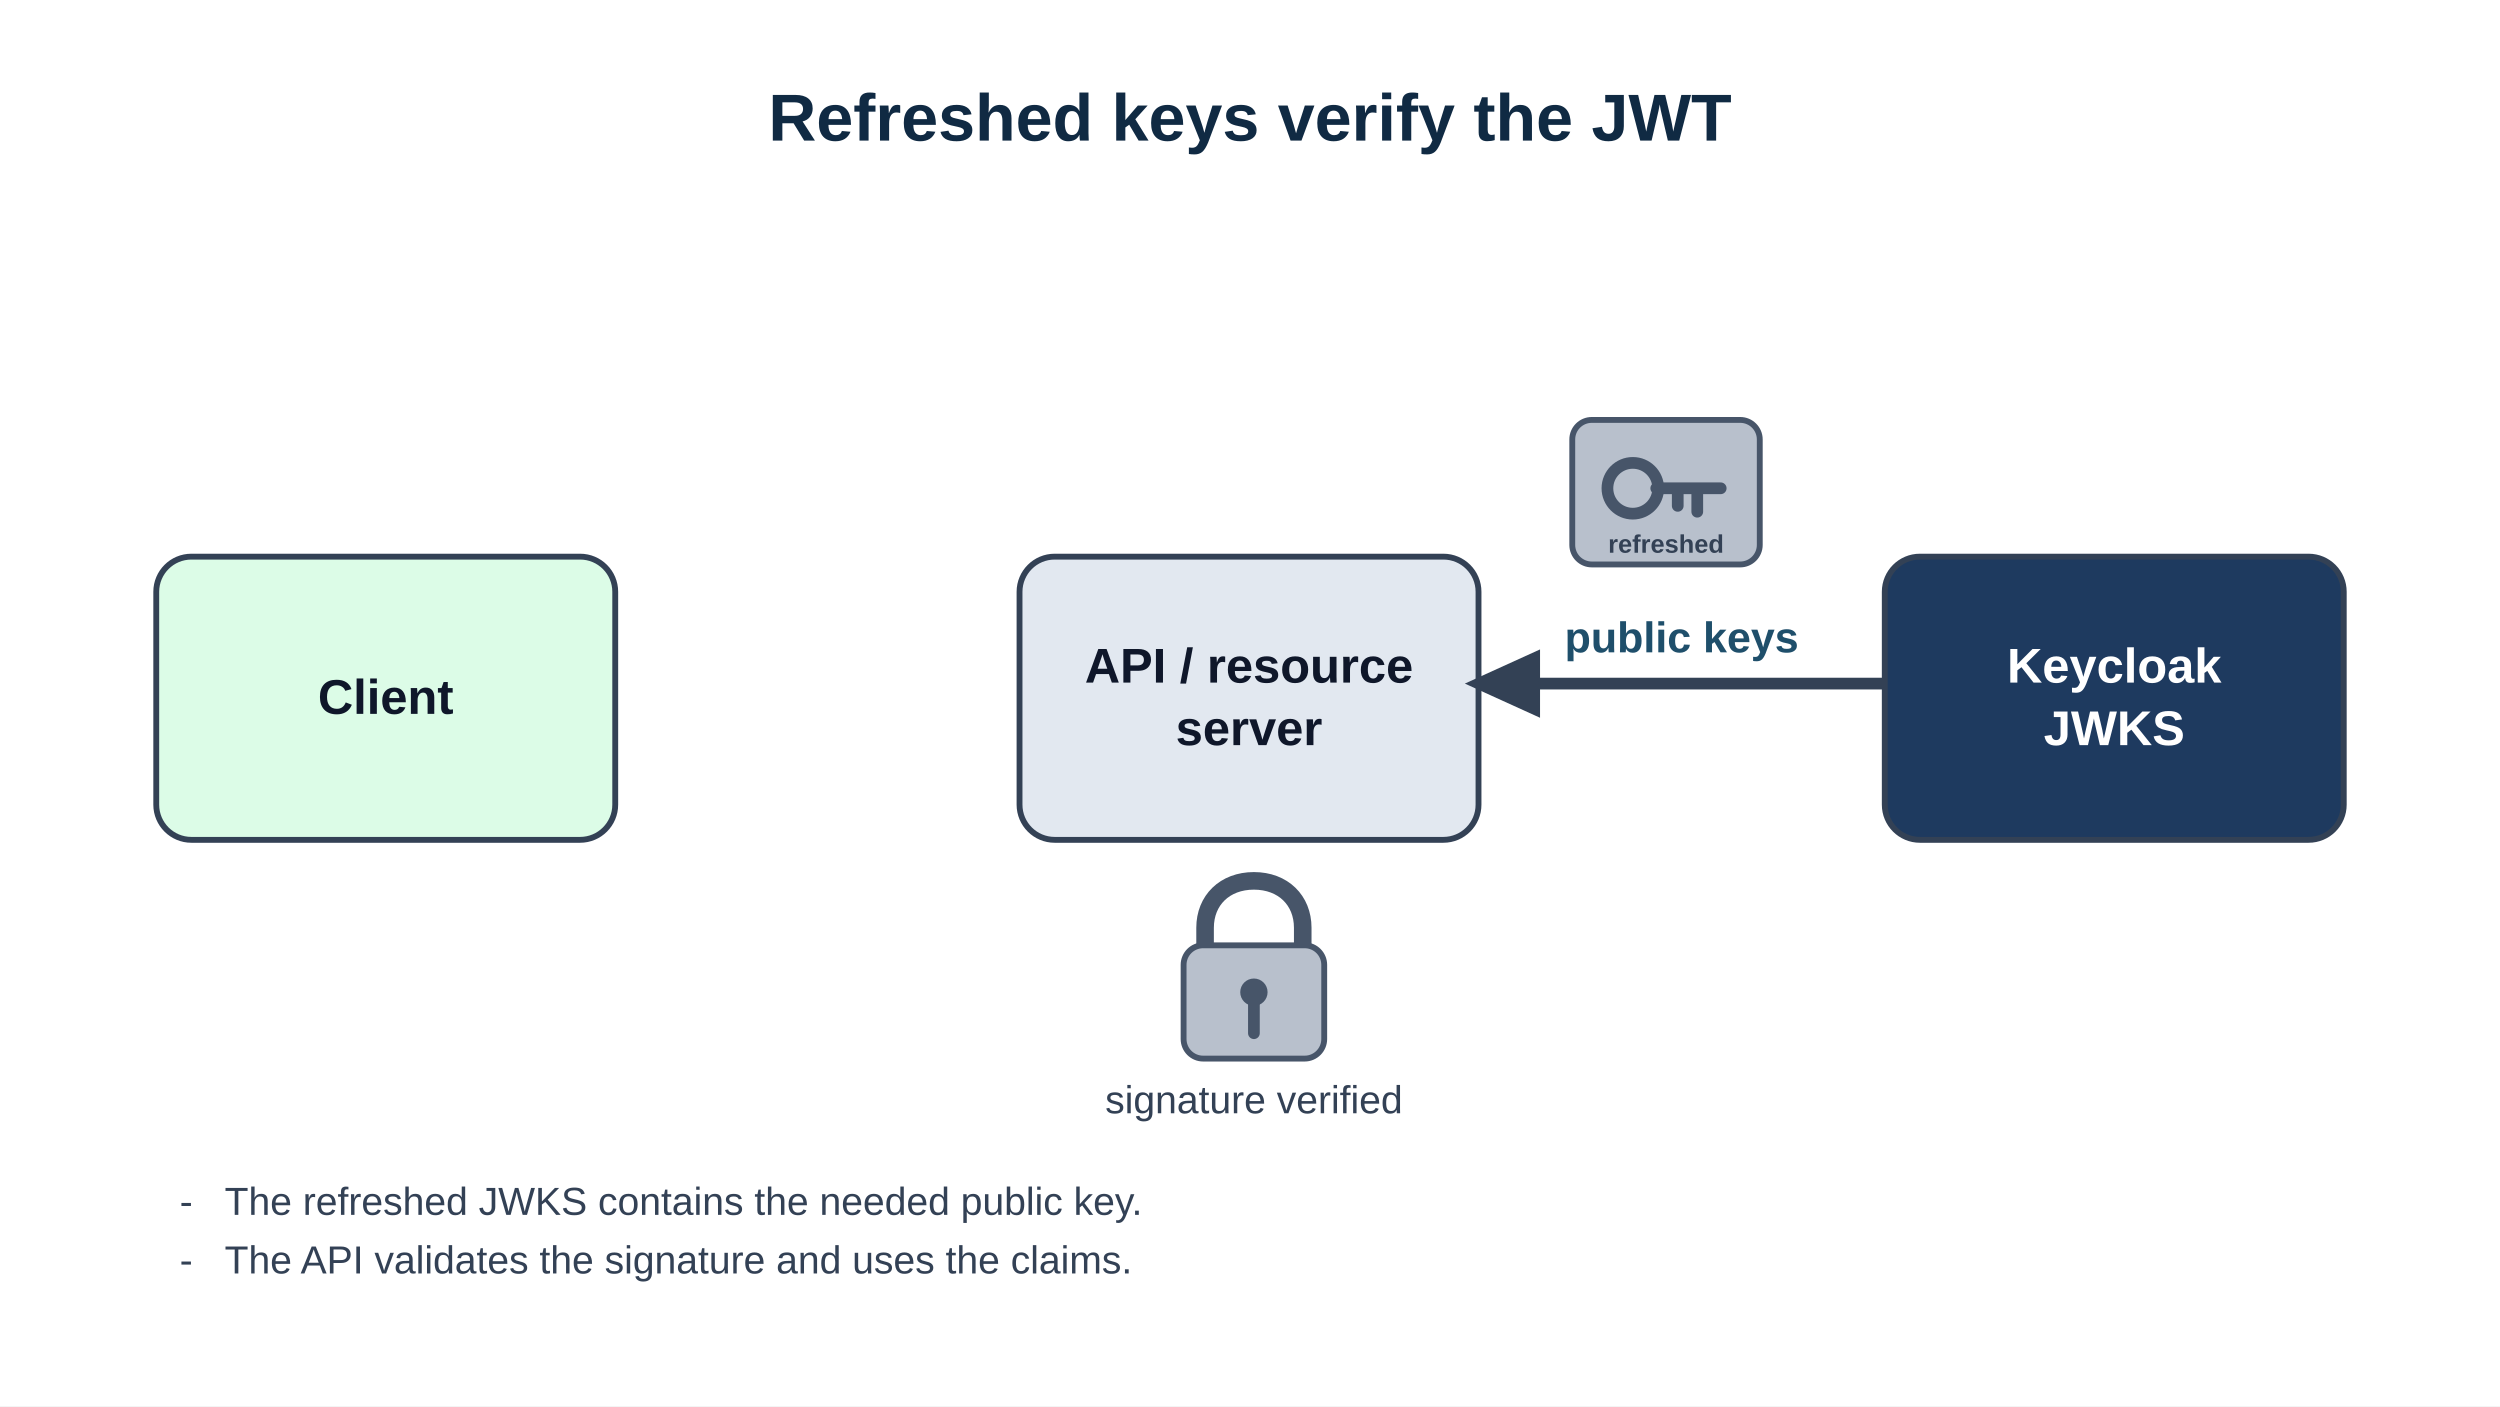
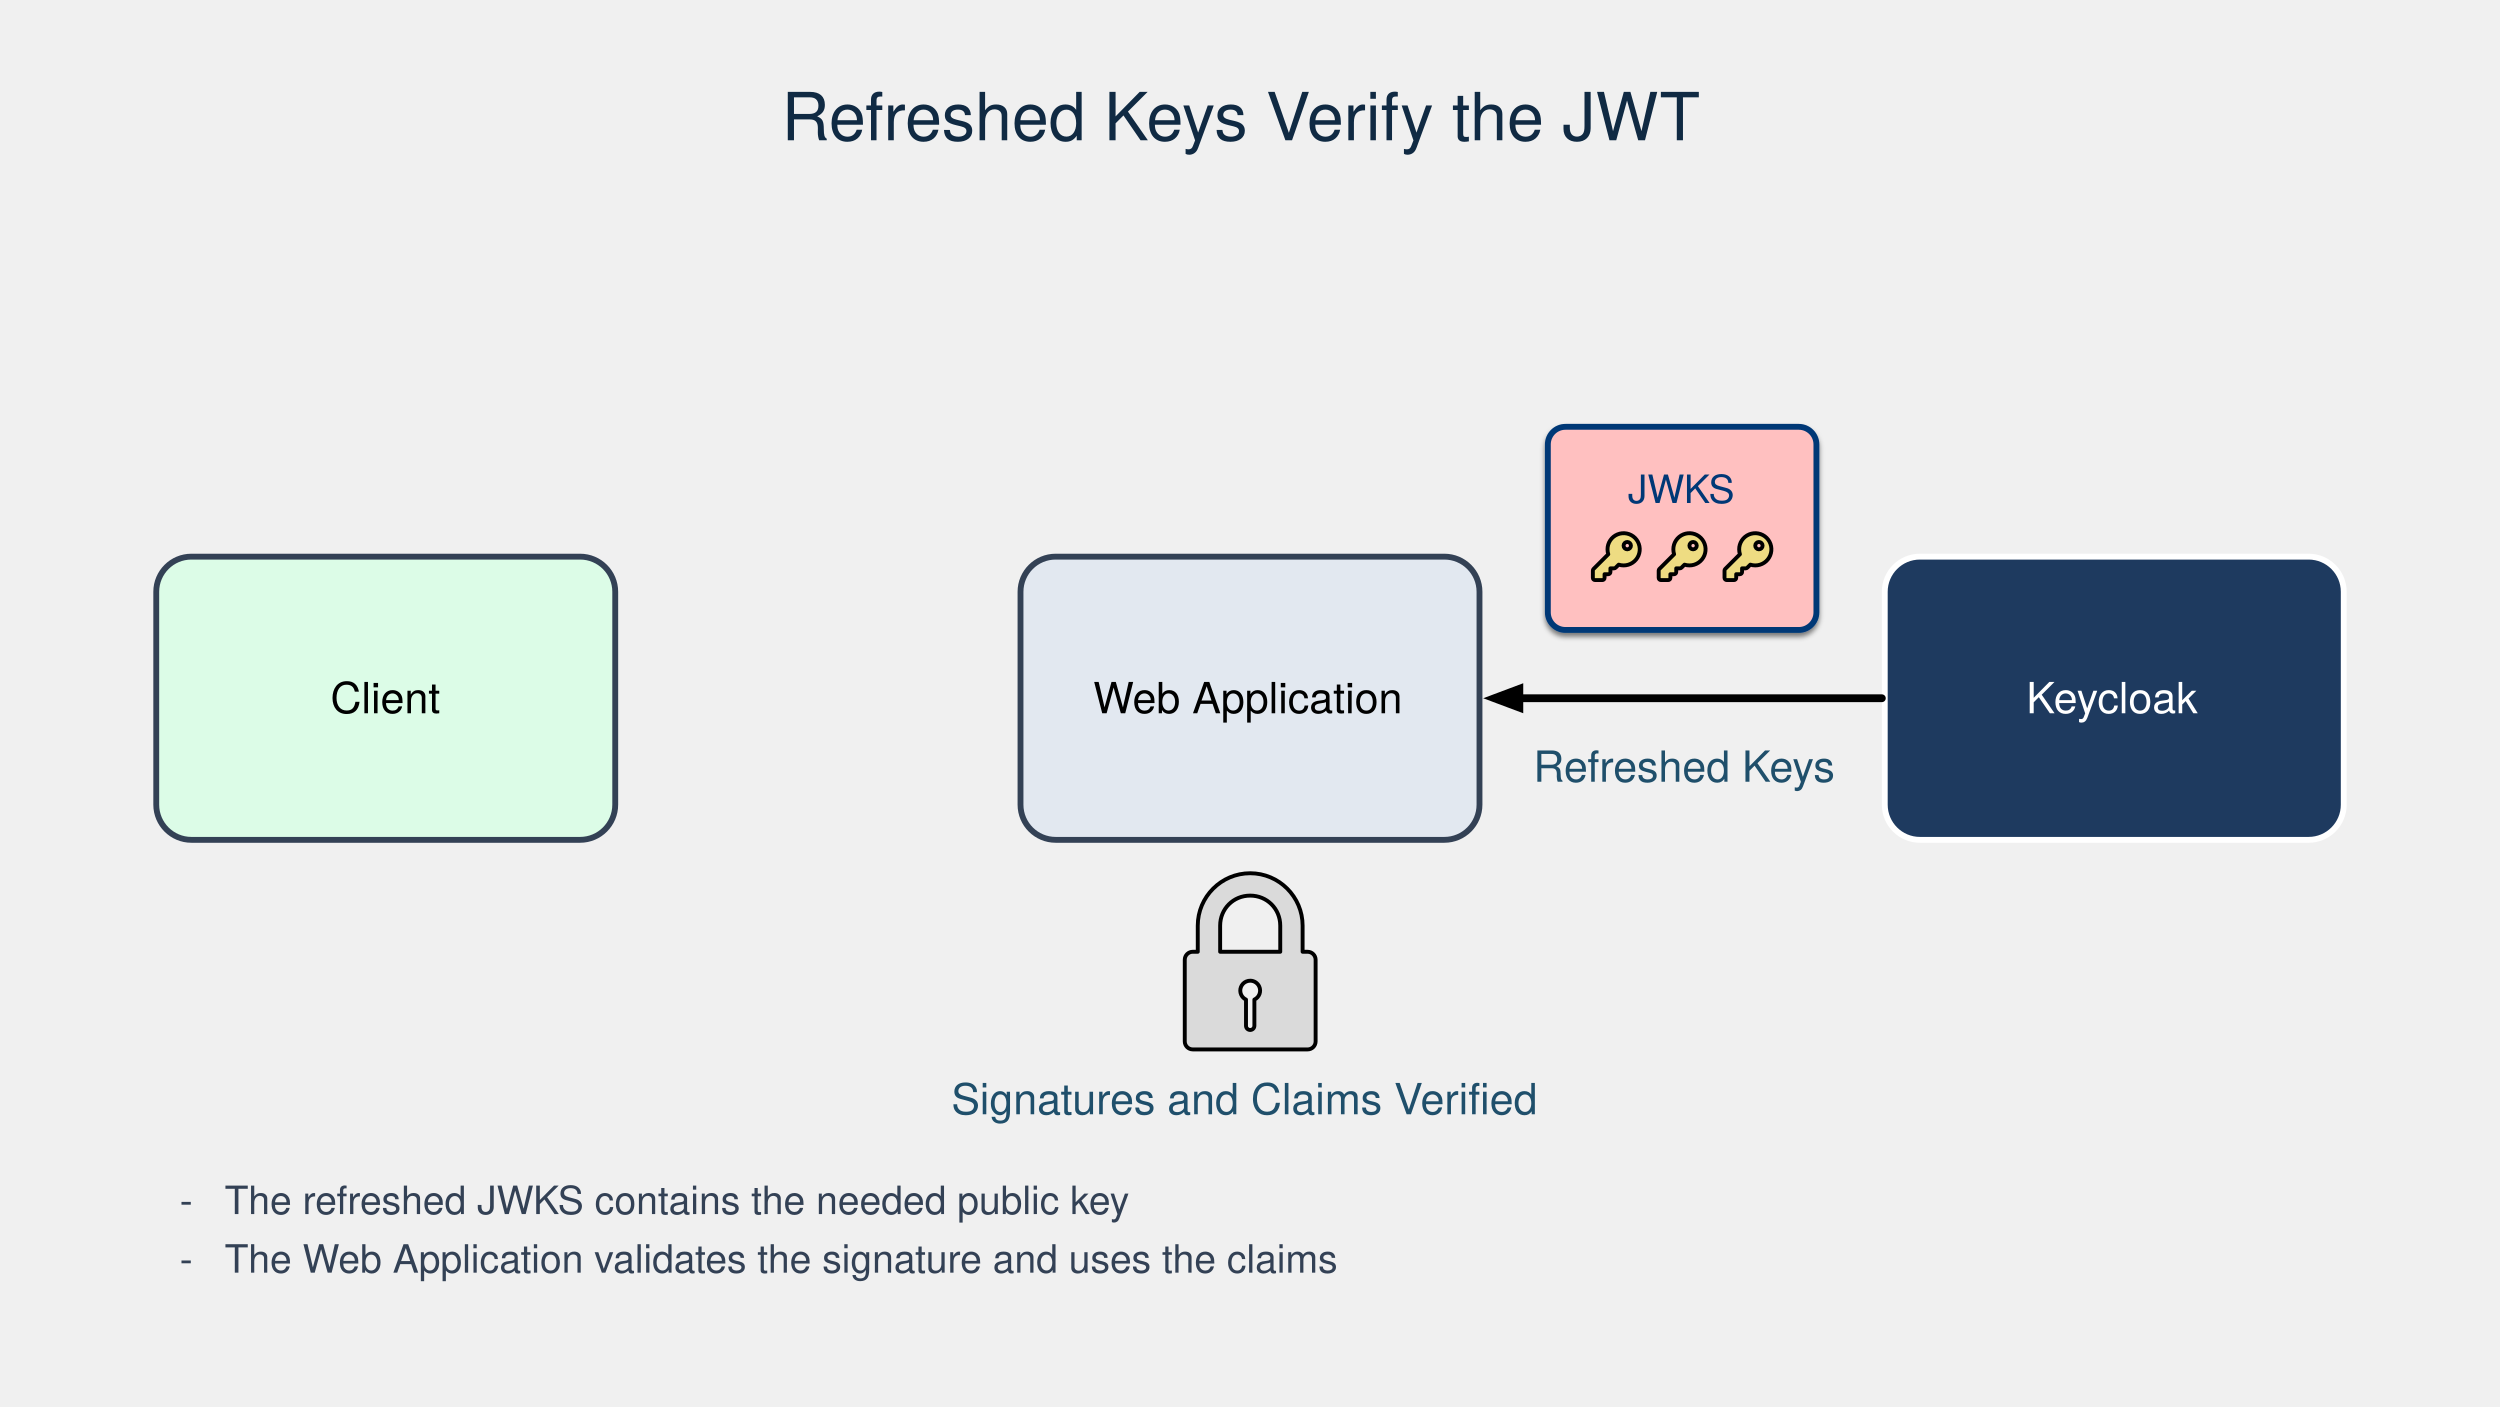
- <svg xmlns="http://www.w3.org/2000/svg" width="1280" height="720" viewBox="0 0 1280 720" role="img" aria-labelledby="title desc">
+ <svg xmlns="http://www.w3.org/2000/svg" version="1.1" viewBox="0 0 1280 720" width="1280" height="720">
  <defs>
-     <style>.bg{fill:#fff}.title{font:700 34px Arial,sans-serif;fill:#102a43}.small{font:20px Arial,sans-serif;fill:#334155}.note{font:700 22px Arial,sans-serif;fill:#1f4f6b}.warn{font:700 24px Arial,sans-serif;fill:#9a3412}.boxText{font:700 25px Arial,sans-serif;fill:#0f172a}.boxTextLight{font:700 25px Arial,sans-serif;fill:#fff}.actor{stroke:#334155;stroke-width:3}.browser{fill:#dbeafe}.app{fill:#5d87a1}.kc{fill:#1e3a5f}.api{fill:#e2e8f0}.service{fill:#dcfce7}.device{fill:#fef3c7}.danger{fill:#fff7ed}.arrow{stroke:#334155;stroke-width:6;fill:none;marker-end:url(#arrow)}.muted{stroke:#94a3b8;stroke-width:5;fill:none;stroke-dasharray:11 8;marker-end:url(#mutedArrow)}.bad{stroke:#b45309;stroke-width:6;fill:none;marker-end:url(#badArrow)}.token{fill:#f8fafc;stroke:#011893;stroke-width:3}.tokenTop{fill:#dbeafe}.refresh{fill:#dcfce7;stroke:#15803d;stroke-width:3}.code{fill:#fef3c7;stroke:#a16207;stroke-width:3}.xml{fill:#fff7ed;stroke:#9a3412;stroke-width:3}.key{fill:#b8c0cc;stroke:#475569;stroke-width:3}.cache{fill:#eef2ff;stroke:#4338ca;stroke-width:3}.lock{fill:#b8c0cc;stroke:#475569;stroke-width:3}.session{fill:#ecfccb;stroke:#4d7c0f;stroke-width:3}</style>
-     <marker id="arrow" viewBox="0 0 12 12" refX="9" refY="6" markerWidth="7" markerHeight="7" orient="auto-start-reverse">
-       <path d="M0 1L11 6L0 11Z" fill="#334155" />
-     </marker>
-     <marker id="mutedArrow" viewBox="0 0 12 12" refX="9" refY="6" markerWidth="7" markerHeight="7" orient="auto-start-reverse">
-       <path d="M0 1L11 6L0 11Z" fill="#94a3b8" />
-     </marker>
-     <marker id="badArrow" viewBox="0 0 12 12" refX="9" refY="6" markerWidth="7" markerHeight="7" orient="auto-start-reverse">
-       <path d="M0 1L11 6L0 11Z" fill="#b45309" />
+     <filter id="Shadow" filterUnits="userSpaceOnUse" x="-128" y="-72">
+       <feGaussianBlur in="SourceAlpha" result="blur" stdDeviation="1.308" />
+       <feOffset in="blur" result="offset" dx="0" dy="2" />
+       <feFlood flood-color="black" flood-opacity=".5" result="flood" />
+       <feComposite in="flood" in2="offset" operator="in" result="color" />
+       <feMerge>
+         <feMergeNode in="color" />
+         <feMergeNode in="SourceGraphic" />
+       </feMerge>
+     </filter>
+     <marker orient="auto" overflow="visible" markerUnits="strokeWidth" id="FilledArrow_Marker" stroke-linejoin="miter" stroke-miterlimit="10" viewBox="-5 -3 6 6" markerWidth="6" markerHeight="6" color="black">
+       <g>
+         <path d="M -3.2 0 L 0 1.2 L 0 -1.2 Z" fill="currentColor" stroke="currentColor" stroke-width="1" />
+       </g>
    </marker>
  </defs>
-   <rect width="1280" height="720" class="bg" />
-   <text x="640" y="72" text-anchor="middle" class="title">Refreshed keys verify the JWT</text>
-   <rect x="80" y="285" width="235" height="145" rx="18" class="actor service" />
-   <text x="197.5" y="365.5" text-anchor="middle" class="boxText">Client</text>
-   <rect x="522" y="285" width="235" height="145" rx="18" class="actor api" />
-   <text x="639.5" y="349.5" text-anchor="middle" class="boxText">API / resource</text>
-   <text x="639.5" y="381.5" text-anchor="middle" class="boxText">server</text>
-   <rect x="965" y="285" width="235" height="145" rx="18" class="actor kc" />
-   <text x="1082.5" y="349.5" text-anchor="middle" class="boxTextLight">Keycloak</text>
-   <text x="1082.5" y="381.5" text-anchor="middle" class="boxTextLight">JWKS</text>
-   <path d="M965 350L757 350" class="arrow" />
-   <text x="861.0" y="334.0" text-anchor="middle" class="note">public keys</text>
-   <g transform="translate(805 215)">
-     <rect width="96" height="74" rx="10" class="key" />
-     <circle cx="31" cy="35" r="13" fill="none" stroke="#475569" stroke-width="6" />
-     <path d="M43 35h33m-12 0v12m-10-12v9" stroke="#475569" stroke-width="6" stroke-linecap="round" />
-     <text x="48" y="68" text-anchor="middle" font-family="Arial,sans-serif" font-size="13" font-weight="700" fill="#334155">refreshed</text>
+   <g id="05-refreshed-key-verifies" fill-opacity="1" stroke="none" fill="none" stroke-opacity="1" stroke-dasharray="none">
+     <g id="05-refreshed-key-verifies_Layer_1">
+       <g id="Graphic_33">
+         <path d="M 983 285 L 1182 285 C 1191.941 285 1200 293.059 1200 303 L 1200 412 C 1200 421.941 1191.941 430 1182 430 L 983 430 C 973.059 430 965 421.941 965 412 L 965 303 C 965 293.059 973.059 285 983 285 Z" fill="#1e3a5f" />
+         <path d="M 983 285 L 1182 285 C 1191.941 285 1200 293.059 1200 303 L 1200 412 C 1200 421.941 1191.941 430 1182 430 L 983 430 C 973.059 430 965 421.941 965 412 L 965 303 C 965 293.059 973.059 285 983 285 Z" stroke="white" stroke-linecap="butt" stroke-linejoin="round" stroke-width="3" />
+         <text transform="translate(970 344.192)" fill="white">
+           <tspan font-family="Helvetica Neue" font-size="22" fill="white" x="67.477" y="21" xml:space="preserve">Keycloak</tspan>
+         </text>
+       </g>
+       <g id="Graphic_25">
+         <path d="M 540.5 285 L 739.5 285 C 749.441 285 757.5 293.059 757.5 303 L 757.5 412 C 757.5 421.941 749.441 430 739.5 430 L 540.5 430 C 530.559 430 522.5 421.941 522.5 412 L 522.5 303 C 522.5 293.059 530.559 285 540.5 285 Z" fill="#e2e8f0" />
+         <path d="M 540.5 285 L 739.5 285 C 749.441 285 757.5 293.059 757.5 303 L 757.5 412 C 757.5 421.941 749.441 430 739.5 430 L 540.5 430 C 530.559 430 522.5 421.941 522.5 412 L 522.5 303 C 522.5 293.059 530.559 285 540.5 285 Z" stroke="#334155" stroke-linecap="butt" stroke-linejoin="round" stroke-width="3" />
+         <text transform="translate(527.5 344.192)" fill="black">
+           <tspan font-family="Helvetica Neue" font-size="22" fill="black" x="32.244" y="21" xml:space="preserve">Web Application</tspan>
+         </text>
+       </g>
+       <g id="Graphic_21">
+         </g>
+       <g id="Graphic_20">
+         <path d="M 98 285 L 297 285 C 306.941 285 315 293.059 315 303 L 315 412 C 315 421.941 306.941 430 297 430 L 98 430 C 88.059 430 80 421.941 80 412 L 80 303 C 80 293.059 88.059 285 98 285 Z" fill="#dcfce7" />
+         <path d="M 98 285 L 297 285 C 306.941 285 315 293.059 315 303 L 315 412 C 315 421.941 306.941 430 297 430 L 98 430 C 88.059 430 80 421.941 80 412 L 80 303 C 80 293.059 88.059 285 98 285 Z" stroke="#334155" stroke-linecap="butt" stroke-linejoin="round" stroke-width="3" />
+         <text transform="translate(85 344.192)" fill="black">
+           <tspan font-family="Helvetica Neue" font-size="22" fill="black" x="84.186" y="21" xml:space="preserve">Client</tspan>
+         </text>
+       </g>
+       <g id="Graphic_5">
+         <text transform="translate(92 602.5996)" fill="#334155">
+           <tspan font-family="Helvetica" font-size="20" fill="#334155" x="0" y="19" xml:space="preserve">-</tspan>
+         </text>
+       </g>
+       <g id="Graphic_4">
+         <text transform="translate(115 602.5996)" fill="#334155">
+           <tspan font-family="Helvetica" font-size="20" fill="#334155" x="0" y="19" xml:space="preserve">The refreshed JWKS contains the needed public key</tspan>
+         </text>
+       </g>
+       <g id="Graphic_3">
+         <text transform="translate(92 632.5996)" fill="#334155">
+           <tspan font-family="Helvetica" font-size="20" fill="#334155" x="0" y="19" xml:space="preserve">-</tspan>
+         </text>
+       </g>
+       <g id="Graphic_2">
+         <text transform="translate(115 632.5996)" fill="#334155">
+           <tspan font-family="Helvetica" font-size="20" fill="#334155" x="0" y="19" xml:space="preserve">The Web Application validates the signature and uses the claims</tspan>
+         </text>
+       </g>
+       <g id="Graphic_24">
+         <text transform="translate(400.1916 38.81934)" fill="#102a43">
+           <tspan font-family="Helvetica" font-size="34" fill="#102a43" x="0" y="33" xml:space="preserve">Refreshed Keys Verify the JWT</tspan>
+         </text>
+       </g>
+       <g id="Group_40">
+         <g id="Graphic_36" filter="url(#Shadow)">
+           <path d="M 801.5 218.535 L 921 218.535 C 925.971 218.535 930 222.565 930 227.535 L 930 313.535 C 930 318.506 925.971 322.535 921 322.535 L 801.5 322.535 C 796.529 322.535 792.5 318.506 792.5 313.535 L 792.5 227.535 C 792.5 222.565 796.529 218.535 801.5 218.535 Z" fill="#ffc0c0" />
+           <path d="M 801.5 218.535 L 921 218.535 C 925.971 218.535 930 222.565 930 227.535 L 930 313.535 C 930 318.506 925.971 322.535 921 322.535 L 801.5 322.535 C 796.529 322.535 792.5 318.506 792.5 313.535 L 792.5 227.535 C 792.5 222.565 796.529 218.535 801.5 218.535 Z" stroke="#003776" stroke-linecap="round" stroke-linejoin="round" stroke-width="3" />
+           <text transform="translate(797.5 238.5353)" fill="#003776">
+             <tspan font-family="Helvetica" font-size="20" fill="#003776" x="35.972" y="19" xml:space="preserve">JWKS</tspan>
+           </text>
+         </g>
+         <g id="Graphic_37">
+           <path d="M 831.28 289.497 C 832.914 289.5 834.511 289.019 835.87 288.113 C 837.23 287.208 838.29 285.919 838.916 284.411 C 839.542 282.903 839.707 281.243 839.389 279.641 C 839.071 278.039 838.285 276.567 837.13 275.412 C 835.976 274.257 834.504 273.471 832.902 273.154 C 831.3 272.836 829.64 273 828.132 273.627 C 826.623 274.253 825.335 275.313 824.43 276.673 C 823.524 278.032 823.043 279.629 823.046 281.262 C 823.046 282.116 823.178 282.965 823.435 283.78 L 815.878 291.326 C 815.665 291.536 815.546 291.822 815.547 292.121 L 815.547 295.854 C 815.541 296.156 815.658 296.447 815.869 296.662 C 816.081 296.877 816.371 296.997 816.672 296.996 L 820.406 296.996 C 820.705 296.997 820.992 296.879 821.203 296.668 C 821.414 296.456 821.533 296.169 821.531 295.87 L 821.531 293.998 L 823.409 293.998 C 823.707 293.997 823.992 293.878 824.203 293.667 C 824.413 293.457 824.532 293.171 824.534 292.873 L 824.534 290.996 L 826.406 290.996 C 826.704 290.997 826.991 290.878 827.2 290.665 L 828.763 289.108 L 828.763 289.108 C 829.577 289.365 830.426 289.497 831.28 289.497 Z M 833.158 277.497 C 833.656 277.497 834.134 277.695 834.486 278.047 C 834.838 278.4 835.036 278.878 835.035 279.376 C 835.035 279.874 834.836 280.352 834.483 280.704 C 834.131 281.055 833.652 281.253 833.154 281.252 C 832.656 281.251 832.179 281.052 831.827 280.699 C 831.476 280.346 831.279 279.867 831.28 279.369 C 831.28 278.869 831.481 278.389 831.836 278.038 C 832.192 277.686 832.674 277.491 833.174 277.497 Z" fill="#eedc82" />
+           <path d="M 831.28 289.497 C 832.914 289.5 834.511 289.019 835.87 288.113 C 837.23 287.208 838.29 285.919 838.916 284.411 C 839.542 282.903 839.707 281.243 839.389 279.641 C 839.071 278.039 838.285 276.567 837.13 275.412 C 835.976 274.257 834.504 273.471 832.902 273.154 C 831.3 272.836 829.64 273 828.132 273.627 C 826.623 274.253 825.335 275.313 824.43 276.673 C 823.524 278.032 823.043 279.629 823.046 281.262 C 823.046 282.116 823.178 282.965 823.435 283.78 L 815.878 291.326 C 815.665 291.536 815.546 291.822 815.547 292.121 L 815.547 295.854 C 815.541 296.156 815.658 296.447 815.869 296.662 C 816.081 296.877 816.371 296.997 816.672 296.996 L 820.406 296.996 C 820.705 296.997 820.992 296.879 821.203 296.668 C 821.414 296.456 821.533 296.169 821.531 295.87 L 821.531 293.998 L 823.409 293.998 C 823.707 293.997 823.992 293.878 824.203 293.667 C 824.413 293.457 824.532 293.171 824.534 292.873 L 824.534 290.996 L 826.406 290.996 C 826.704 290.997 826.991 290.878 827.2 290.665 L 828.763 289.108 L 828.763 289.108 C 829.577 289.365 830.426 289.497 831.28 289.497 Z M 833.158 277.497 C 833.656 277.497 834.134 277.695 834.486 278.047 C 834.838 278.4 835.036 278.878 835.035 279.376 C 835.035 279.874 834.836 280.352 834.483 280.704 C 834.131 281.055 833.652 281.253 833.154 281.252 C 832.656 281.251 832.179 281.052 831.827 280.699 C 831.476 280.346 831.279 279.867 831.28 279.369 C 831.28 278.869 831.481 278.389 831.836 278.038 C 832.192 277.686 832.674 277.491 833.174 277.497 Z" stroke="black" stroke-linecap="butt" stroke-linejoin="round" stroke-width="2" />
+         </g>
+         <g id="Graphic_38">
+           <path d="M 864.984 289.497 C 866.617 289.5 868.214 289.019 869.573 288.113 C 870.933 287.208 871.993 285.919 872.619 284.411 C 873.245 282.903 873.41 281.243 873.092 279.641 C 872.774 278.039 871.988 276.567 870.834 275.412 C 869.679 274.257 868.207 273.471 866.605 273.154 C 865.003 272.836 863.343 273 861.835 273.627 C 860.326 274.253 859.038 275.313 858.133 276.673 C 857.227 278.032 856.746 279.629 856.749 281.262 C 856.749 282.116 856.881 282.965 857.138 283.78 L 849.581 291.326 C 849.368 291.536 849.249 291.822 849.25 292.121 L 849.25 295.854 C 849.244 296.156 849.361 296.447 849.572 296.662 C 849.784 296.877 850.074 296.997 850.375 296.996 L 854.109 296.996 C 854.408 296.997 854.695 296.879 854.906 296.668 C 855.118 296.456 855.236 296.169 855.234 295.87 L 855.234 293.998 L 857.112 293.998 C 857.41 293.997 857.695 293.878 857.906 293.667 C 858.116 293.457 858.236 293.171 858.237 292.873 L 858.237 290.996 L 860.109 290.996 C 860.408 290.997 860.694 290.878 860.904 290.665 L 862.466 289.108 L 862.466 289.108 C 863.28 289.365 864.13 289.497 864.984 289.497 Z M 866.861 277.497 C 867.359 277.497 867.837 277.695 868.189 278.047 C 868.541 278.4 868.739 278.878 868.738 279.376 C 868.738 279.874 868.539 280.352 868.187 280.704 C 867.834 281.055 867.356 281.253 866.857 281.252 C 866.359 281.251 865.882 281.052 865.53 280.699 C 865.179 280.346 864.982 279.867 864.984 279.369 C 864.984 278.869 865.184 278.389 865.539 278.038 C 865.895 277.686 866.377 277.491 866.877 277.497 Z" fill="#eedc82" />
+           <path d="M 864.984 289.497 C 866.617 289.5 868.214 289.019 869.573 288.113 C 870.933 287.208 871.993 285.919 872.619 284.411 C 873.245 282.903 873.41 281.243 873.092 279.641 C 872.774 278.039 871.988 276.567 870.834 275.412 C 869.679 274.257 868.207 273.471 866.605 273.154 C 865.003 272.836 863.343 273 861.835 273.627 C 860.326 274.253 859.038 275.313 858.133 276.673 C 857.227 278.032 856.746 279.629 856.749 281.262 C 856.749 282.116 856.881 282.965 857.138 283.78 L 849.581 291.326 C 849.368 291.536 849.249 291.822 849.25 292.121 L 849.25 295.854 C 849.244 296.156 849.361 296.447 849.572 296.662 C 849.784 296.877 850.074 296.997 850.375 296.996 L 854.109 296.996 C 854.408 296.997 854.695 296.879 854.906 296.668 C 855.118 296.456 855.236 296.169 855.234 295.87 L 855.234 293.998 L 857.112 293.998 C 857.41 293.997 857.695 293.878 857.906 293.667 C 858.116 293.457 858.236 293.171 858.237 292.873 L 858.237 290.996 L 860.109 290.996 C 860.408 290.997 860.694 290.878 860.904 290.665 L 862.466 289.108 L 862.466 289.108 C 863.28 289.365 864.13 289.497 864.984 289.497 Z M 866.861 277.497 C 867.359 277.497 867.837 277.695 868.189 278.047 C 868.541 278.4 868.739 278.878 868.738 279.376 C 868.738 279.874 868.539 280.352 868.187 280.704 C 867.834 281.055 867.356 281.253 866.857 281.252 C 866.359 281.251 865.882 281.052 865.53 280.699 C 865.179 280.346 864.982 279.867 864.984 279.369 C 864.984 278.869 865.184 278.389 865.539 278.038 C 865.895 277.686 866.377 277.491 866.877 277.497 Z" stroke="black" stroke-linecap="butt" stroke-linejoin="round" stroke-width="2" />
+         </g>
+         <g id="Graphic_39">
+           <path d="M 898.687 289.497 C 900.32 289.5 901.917 289.019 903.276 288.113 C 904.636 287.208 905.696 285.919 906.322 284.411 C 906.948 282.903 907.113 281.243 906.795 279.641 C 906.478 278.039 905.691 276.567 904.537 275.412 C 903.382 274.257 901.91 273.471 900.308 273.154 C 898.706 272.836 897.046 273 895.538 273.627 C 894.029 274.253 892.741 275.313 891.836 276.673 C 890.93 278.032 890.449 279.629 890.452 281.262 C 890.452 282.116 890.584 282.965 890.841 283.78 L 883.284 291.326 C 883.071 291.536 882.952 291.822 882.953 292.121 L 882.953 295.854 C 882.947 296.156 883.064 296.447 883.276 296.662 C 883.487 296.877 883.777 296.997 884.079 296.996 L 887.812 296.996 C 888.111 296.997 888.398 296.879 888.609 296.668 C 888.821 296.456 888.939 296.169 888.937 295.87 L 888.937 293.998 L 890.815 293.998 C 891.113 293.997 891.398 293.878 891.609 293.667 C 891.819 293.457 891.938 293.171 891.94 292.873 L 891.94 290.996 L 893.812 290.996 C 894.111 290.997 894.397 290.878 894.607 290.665 L 896.169 289.108 L 896.169 289.108 C 896.984 289.365 897.833 289.497 898.687 289.497 Z M 900.564 277.497 C 901.062 277.497 901.54 277.695 901.892 278.047 C 902.244 278.4 902.442 278.878 902.441 279.376 C 902.441 279.874 902.242 280.352 901.89 280.704 C 901.537 281.055 901.059 281.253 900.56 281.252 C 900.062 281.251 899.585 281.052 899.233 280.699 C 898.882 280.346 898.685 279.867 898.687 279.369 C 898.687 278.869 898.887 278.389 899.242 278.038 C 899.598 277.686 900.08 277.491 900.58 277.497 Z" fill="#eedc82" />
+           <path d="M 898.687 289.497 C 900.32 289.5 901.917 289.019 903.276 288.113 C 904.636 287.208 905.696 285.919 906.322 284.411 C 906.948 282.903 907.113 281.243 906.795 279.641 C 906.478 278.039 905.691 276.567 904.537 275.412 C 903.382 274.257 901.91 273.471 900.308 273.154 C 898.706 272.836 897.046 273 895.538 273.627 C 894.029 274.253 892.741 275.313 891.836 276.673 C 890.93 278.032 890.449 279.629 890.452 281.262 C 890.452 282.116 890.584 282.965 890.841 283.78 L 883.284 291.326 C 883.071 291.536 882.952 291.822 882.953 292.121 L 882.953 295.854 C 882.947 296.156 883.064 296.447 883.276 296.662 C 883.487 296.877 883.777 296.997 884.079 296.996 L 887.812 296.996 C 888.111 296.997 888.398 296.879 888.609 296.668 C 888.821 296.456 888.939 296.169 888.937 295.87 L 888.937 293.998 L 890.815 293.998 C 891.113 293.997 891.398 293.878 891.609 293.667 C 891.819 293.457 891.938 293.171 891.94 292.873 L 891.94 290.996 L 893.812 290.996 C 894.111 290.997 894.397 290.878 894.607 290.665 L 896.169 289.108 L 896.169 289.108 C 896.984 289.365 897.833 289.497 898.687 289.497 Z M 900.564 277.497 C 901.062 277.497 901.54 277.695 901.892 278.047 C 902.244 278.4 902.442 278.878 902.441 279.376 C 902.441 279.874 902.242 280.352 901.89 280.704 C 901.537 281.055 901.059 281.253 900.56 281.252 C 900.062 281.251 899.585 281.052 899.233 280.699 C 898.882 280.346 898.685 279.867 898.687 279.369 C 898.687 278.869 898.887 278.389 899.242 278.038 C 899.598 277.686 900.08 277.491 900.58 277.497 Z" stroke="black" stroke-linecap="butt" stroke-linejoin="round" stroke-width="2" />
+         </g>
+       </g>
+       <g id="Line_41">
+         <line x1="777.9" y1="357.5" x2="963.5" y2="357.5" marker-start="url(#FilledArrow_Marker)" stroke="black" stroke-linecap="round" stroke-linejoin="round" stroke-width="4" />
+       </g>
+       <g id="Graphic_42">
+         <text transform="translate(785.0811 379.2578)" fill="#1f4f6b">
+           <tspan font-family="Helvetica" font-size="22" fill="#1f4f6b" x="0" y="21" xml:space="preserve">Refreshed Keys</tspan>
+         </text>
+       </g>
+       <g id="Graphic_43">
+         <path d="M 640.096 447.098 C 625.326 447.098 613.251 459.163 613.251 473.938 L 613.255 487.302 L 610.713 487.302 C 608.431 487.302 606.596 489.142 606.596 491.42 L 606.596 533.187 C 606.596 535.469 608.431 537.304 610.713 537.304 L 669.474 537.309 C 671.756 537.309 673.596 535.469 673.596 533.191 L 673.596 491.424 C 673.596 489.142 671.756 487.307 669.474 487.307 L 666.936 487.302 L 666.936 473.938 C 666.936 459.168 654.87 447.098 640.1 447.098 Z M 640.096 458.55 C 648.716 458.55 655.484 465.313 655.484 473.938 L 655.484 487.302 L 624.714 487.302 L 624.714 473.938 C 624.714 465.318 631.477 458.55 640.097 458.55 Z M 640.217 502.116 L 640.222 502.116 C 642.168 502.161 643.918 503.325 644.724 505.097 C 645.865 507.63 644.76 510.611 642.245 511.784 L 642.245 525.197 C 642.245 526.387 641.287 527.34 640.096 527.345 C 638.906 527.345 637.952 526.387 637.952 525.197 L 637.952 511.784 C 636.851 511.269 635.974 510.383 635.473 509.277 C 634.318 506.722 635.455 503.718 638.006 502.564 C 638.7 502.25 639.456 502.098 640.221 502.116 Z" fill="#dadada" />
+         <path d="M 640.096 447.098 C 625.326 447.098 613.251 459.163 613.251 473.938 L 613.255 487.302 L 610.713 487.302 C 608.431 487.302 606.596 489.142 606.596 491.42 L 606.596 533.187 C 606.596 535.469 608.431 537.304 610.713 537.304 L 669.474 537.309 C 671.756 537.309 673.596 535.469 673.596 533.191 L 673.596 491.424 C 673.596 489.142 671.756 487.307 669.474 487.307 L 666.936 487.302 L 666.936 473.938 C 666.936 459.168 654.87 447.098 640.1 447.098 Z M 640.096 458.55 C 648.716 458.55 655.484 465.313 655.484 473.938 L 655.484 487.302 L 624.714 487.302 L 624.714 473.938 C 624.714 465.318 631.477 458.55 640.097 458.55 Z M 640.217 502.116 L 640.222 502.116 C 642.168 502.161 643.918 503.325 644.724 505.097 C 645.865 507.63 644.76 510.611 642.245 511.784 L 642.245 525.197 C 642.245 526.387 641.287 527.34 640.096 527.345 C 638.906 527.345 637.952 526.387 637.952 525.197 L 637.952 511.784 C 636.851 511.269 635.974 510.383 635.473 509.277 C 634.318 506.722 635.455 503.718 638.006 502.564 C 638.7 502.25 639.456 502.098 640.221 502.116 Z" stroke="black" stroke-linecap="butt" stroke-linejoin="round" stroke-width="2" />
+       </g>
+       <g id="Graphic_44">
+         <text transform="translate(487.0826 549.5039)" fill="#1f4f6b">
+           <tspan font-family="Helvetica" font-size="22" fill="#1f4f6b" x="0" y="21" xml:space="preserve">Signatures and Claims Verified</tspan>
+         </text>
+       </g>
+     </g>
  </g>
-   <g transform="translate(594 445)">
-     <path d="M23 42V30c0-14 10-24 25-24s25 10 25 24v12" fill="none" stroke="#475569" stroke-width="9" stroke-linecap="round" />
-     <rect x="12" y="39" width="72" height="58" rx="10" class="lock" />
-     <circle cx="48" cy="63" r="7" fill="#475569" />
-     <path d="M48 69v15" stroke="#475569" stroke-width="6" stroke-linecap="round" />
-   </g>
-   <text x="642" y="570" text-anchor="middle" class="small">signature verified</text>
-   <text x="92" y="622" class="small">-</text>
-   <text x="115" y="622" class="small">The refreshed JWKS contains the needed public key.</text>
-   <text x="92" y="652" class="small">-</text>
-   <text x="115" y="652" class="small">The API validates the signature and uses the claims.</text>
</svg>
